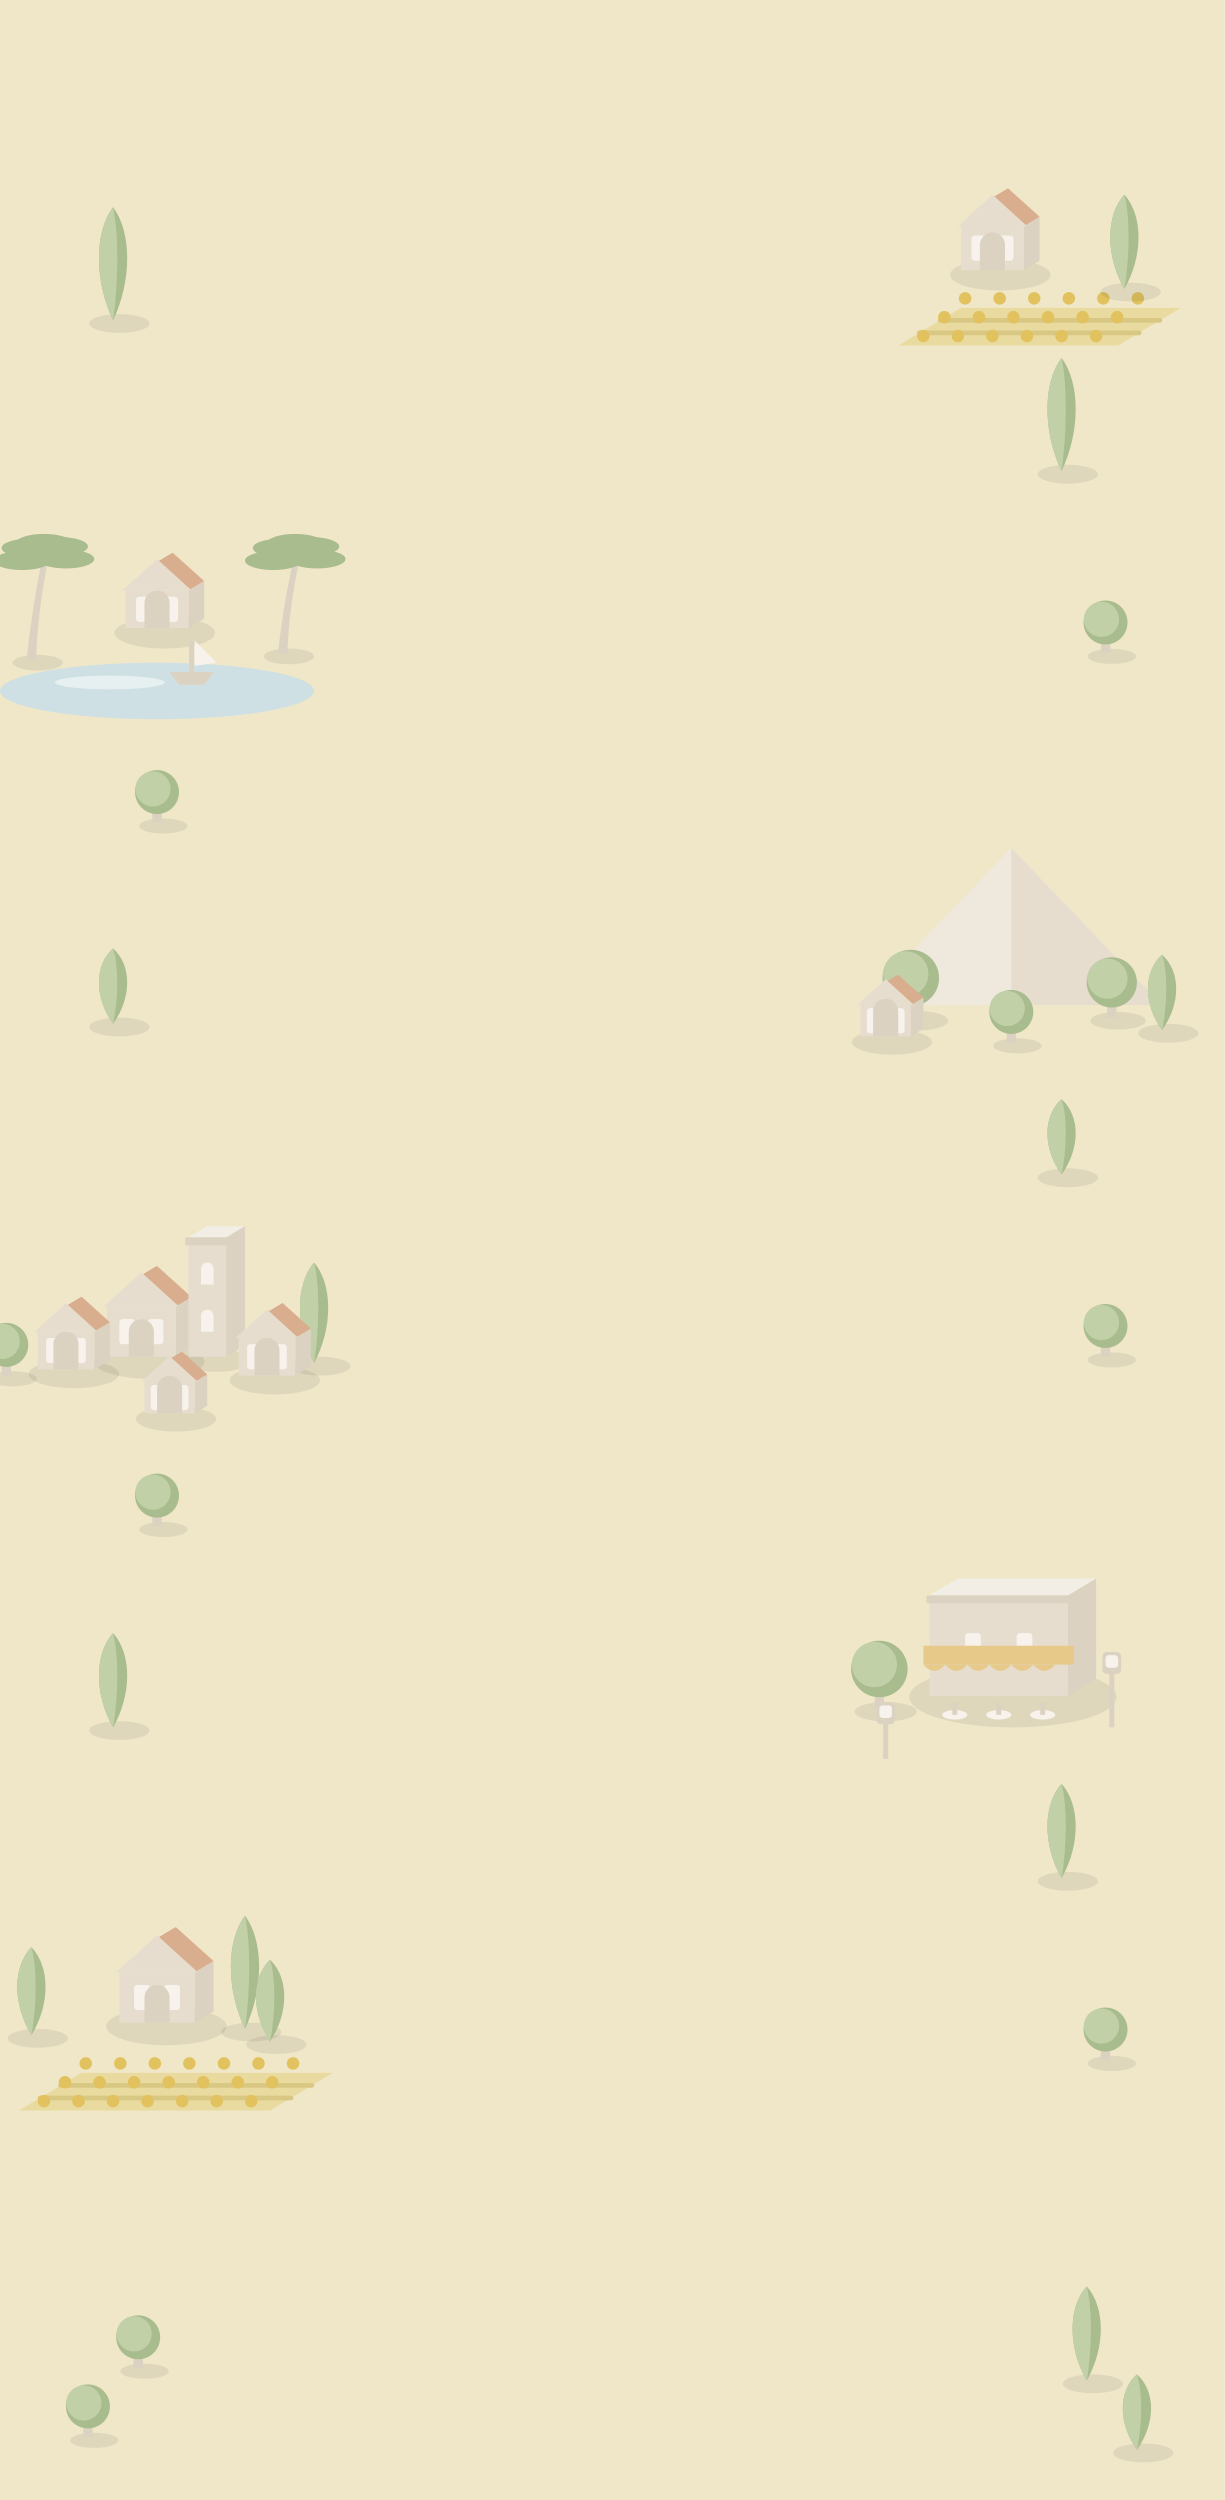
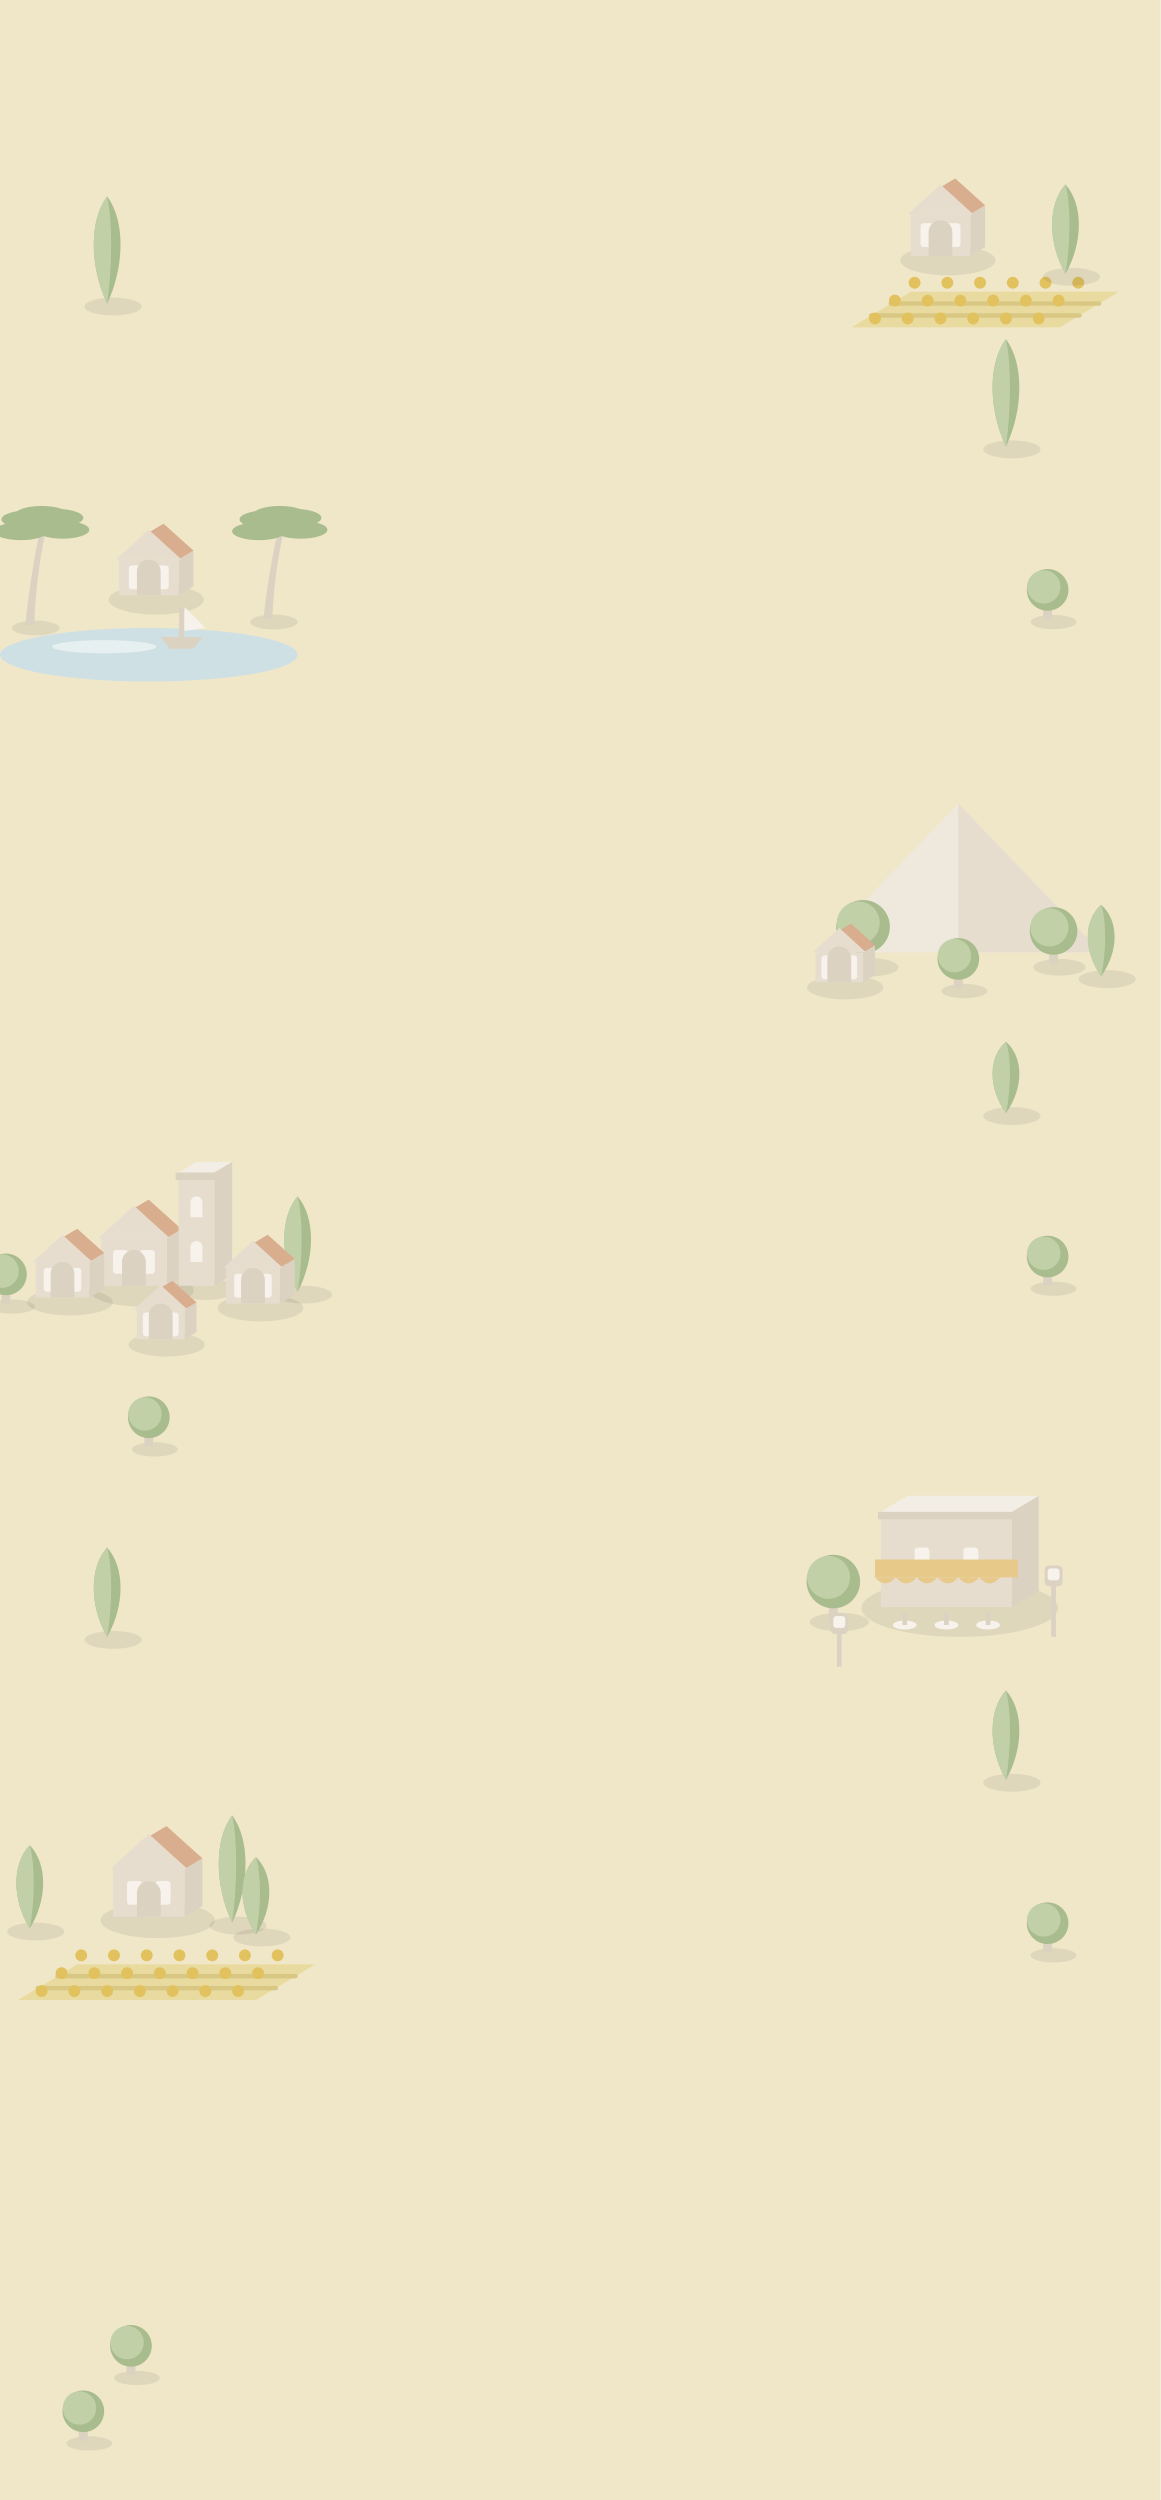
- <svg xmlns="http://www.w3.org/2000/svg" viewBox="0 0 390 796" width="390" height="796" data-points="270,644 126,532 272,420 120,308 268,196 130,84">
+ <svg xmlns="http://www.w3.org/2000/svg" viewBox="0 0 390 840" width="390" height="840" data-points="270,644 126,532 272,420 120,308 268,196 130,84">
  <style>.tint{fill:#f0e7c9}.c0{fill:#efe8dd}.s-c0{stroke:#efe8dd}.c1{fill:#e6ddcf}.s-c1{stroke:#e6ddcf}.c2{fill:#dcd2c2}.s-c2{stroke:#dcd2c2}.c3{fill:#f3eee5}.s-c3{stroke:#f3eee5}.c4{fill:#f7f3ec}.s-c4{stroke:#f7f3ec}.c5{fill:#d9ae8e}.s-c5{stroke:#d9ae8e}.c6{fill:#c8957a}.s-c6{stroke:#c8957a}.c7{fill:#cdc9d2}.s-c7{stroke:#cdc9d2}.c8{fill:#b6b1bd}.s-c8{stroke:#b6b1bd}.c9{fill:#c2d0a8}.s-c9{stroke:#c2d0a8}.c10{fill:#a8bc8e}.s-c10{stroke:#a8bc8e}.c11{fill:#cfe0e4}.s-c11{stroke:#cfe0e4}.c12{fill:#e9f2f3}.s-c12{stroke:#e9f2f3}.c13{fill:rgba(35, 32, 28, .08)}.s-c13{stroke:rgba(35, 32, 28, .08)}.c14{fill:#e9b97c}.s-c14{stroke:#e9b97c}.c15{fill:#e6d9b8}.s-c15{stroke:#e6d9b8}.c16{fill:#d9c9a3}.s-c16{stroke:#d9c9a3}.c17{fill:#e3d8ac}.s-c17{stroke:#e3d8ac}.c18{fill:#d4c694}.s-c18{stroke:#d4c694}.c19{fill:#e9dba0}.s-c19{stroke:#e9dba0}.c20{fill:#d9c884}.s-c20{stroke:#d9c884}.c21{fill:#e2c25e}.s-c21{stroke:#e2c25e}.c22{fill:#ebd38a}.s-c22{stroke:#ebd38a}.c23{fill:#e7c98a}.s-c23{stroke:#e7c98a}@media(prefers-color-scheme:dark){.tint{fill:#28251c}.c0{fill:#2c2721}.s-c0{stroke:#2c2721}.c1{fill:#373129}.s-c1{stroke:#373129}.c2{fill:#2d2823}.s-c2{stroke:#2d2823}.c3{fill:#433c33}.s-c3{stroke:#433c33}.c4{fill:#8b7146}.s-c4{stroke:#8b7146}.c5{fill:#5c4136}.s-c5{stroke:#5c4136}.c6{fill:#4b342b}.s-c6{stroke:#4b342b}.c7{fill:#3c3b42}.s-c7{stroke:#3c3b42}.c8{fill:#2f2e35}.s-c8{stroke:#2f2e35}.c9{fill:#3f4b34}.s-c9{stroke:#3f4b34}.c10{fill:#33402a}.s-c10{stroke:#33402a}.c11{fill:#2a3a40}.s-c11{stroke:#2a3a40}.c12{fill:#354850}.s-c12{stroke:#354850}.c13{fill:rgba(0, 0, 0, .28)}.s-c13{stroke:rgba(0, 0, 0, .28)}.c14{fill:#8c6a44}.s-c14{stroke:#8c6a44}.c15{fill:#58492f}.s-c15{stroke:#58492f}.c16{fill:#4a3d28}.s-c16{stroke:#4a3d28}.c17{fill:#4a4430}.s-c17{stroke:#4a4430}.c18{fill:#403a27}.s-c18{stroke:#403a27}.c19{fill:#55502f}.s-c19{stroke:#55502f}.c20{fill:#4a4528}.s-c20{stroke:#4a4528}.c21{fill:#8f7430}.s-c21{stroke:#8f7430}.c22{fill:#a3863c}.s-c22{stroke:#a3863c}.c23{fill:#7a6236}.s-c23{stroke:#7a6236}}</style>
-   <rect x="0" y="0" width="390" height="796" class="tint" />
+   <rect x="0" y="0" width="390" height="840" class="tint" />
  <path d="M286 110 L356 110 L376 98 L306 98Z" class="c19" />
  <path d="M292.7 106L362.7 106" fill="none" class="s-c20" stroke-width="1.5" stroke-linecap="round" stroke-linejoin="round" />
  <path d="M299.3 102L369.3 102" fill="none" class="s-c20" stroke-width="1.5" stroke-linecap="round" stroke-linejoin="round" />
  <circle cx="294" cy="107" r="2" class="c21" />
  <circle cx="305" cy="107" r="2" class="c21" />
  <circle cx="316" cy="107" r="2" class="c21" />
  <circle cx="327" cy="107" r="2" class="c21" />
  <circle cx="338" cy="107" r="2" class="c21" />
  <circle cx="349" cy="107" r="2" class="c21" />
  <circle cx="300.7" cy="101" r="2" class="c21" />
  <circle cx="311.7" cy="101" r="2" class="c21" />
  <circle cx="322.7" cy="101" r="2" class="c21" />
  <circle cx="333.7" cy="101" r="2" class="c21" />
  <circle cx="344.7" cy="101" r="2" class="c21" />
  <circle cx="355.7" cy="101" r="2" class="c21" />
  <circle cx="307.3" cy="95" r="2" class="c21" />
  <circle cx="318.3" cy="95" r="2" class="c21" />
  <circle cx="329.3" cy="95" r="2" class="c21" />
  <circle cx="340.3" cy="95" r="2" class="c21" />
  <circle cx="351.3" cy="95" r="2" class="c21" />
  <circle cx="362.3" cy="95" r="2" class="c21" />
  <ellipse cx="318.5" cy="87.5" rx="16" ry="5" class="c13" />
  <path d="M316 63 L306 72 L311 69 L321 60Z" class="c6" />
  <path d="M326 86 L326 72 L331 69 L331 83Z" class="c2" />
  <path d="M316 63 L326 72 L331 69 L321 60Z" class="c5" />
  <rect x="306" y="72" width="20" height="14" class="c1" />
  <path d="M305 72 L316 62 L327 72Z" class="c1" />
  <rect x="309.3" y="75" width="5" height="8" class="c4" rx="1" />
  <rect x="317.7" y="75" width="5" height="8" class="c4" rx="1" />
  <path d="M312 86V78a4 4 0 0 1 8 0V86Z" class="c2" />
  <ellipse cx="360" cy="93" rx="9.6" ry="3" class="c13" />
  <path d="M358 92C352 81.5 352 68.6 358 62C364 68.6 364 81.5 358 92Z" class="c10" />
  <path d="M358 92C352 81.5 352 68.6 358 62C359.8 68.6 359.8 81.5 358 92Z" class="c9" />
  <ellipse cx="38" cy="103" rx="9.6" ry="3" class="c13" />
  <path d="M36 102C30 89.4 30 73.9 36 66C42 73.9 42 89.4 36 102Z" class="c10" />
  <path d="M36 102C30 89.4 30 73.9 36 66C37.8 73.9 37.8 89.4 36 102Z" class="c9" />
  <ellipse cx="340" cy="151" rx="9.6" ry="3" class="c13" />
  <path d="M338 150C332 137.4 332 121.9 338 114C344 121.9 344 137.4 338 150Z" class="c10" />
  <path d="M338 150C332 137.4 332 121.9 338 114C339.8 121.9 339.8 137.4 338 150Z" class="c9" />
  <ellipse cx="52.5" cy="201.5" rx="16" ry="5" class="c13" />
  <path d="M50 179 L40 188 L45 185 L55 176Z" class="c6" />
  <path d="M60 200 L60 188 L65 185 L65 197Z" class="c2" />
  <path d="M50 179 L60 188 L65 185 L55 176Z" class="c5" />
  <rect x="40" y="188" width="20" height="12" class="c1" />
  <path d="M39 188 L50 178 L61 188Z" class="c1" />
  <rect x="43.3" y="190" width="5" height="8" class="c4" rx="1" />
  <rect x="51.7" y="190" width="5" height="8" class="c4" rx="1" />
  <path d="M46 200V192a4 4 0 0 1 8 0V200Z" class="c2" />
  <ellipse cx="92" cy="209" rx="8" ry="2.5" class="c13" />
  <path d="M88.5 208Q90 194 93 180L95 180Q92 194 91.5 208Z" class="c2" />
  <ellipse cx="87" cy="178.5" rx="9" ry="3" class="c10" />
  <ellipse cx="101" cy="178" rx="9" ry="3" class="c10" />
  <ellipse cx="89.5" cy="174.5" rx="9" ry="3" class="c10" />
  <ellipse cx="99" cy="174" rx="9" ry="3" class="c10" />
  <ellipse cx="94" cy="173" rx="9" ry="3" class="c10" />
  <ellipse cx="354" cy="209" rx="7.7" ry="2.4" class="c13" />
  <rect x="350.5" y="201.7" width="3" height="6.3" class="c2" />
  <circle cx="352" cy="198.2" r="7" class="c10" />
  <circle cx="350.7" cy="197.2" r="5.6" class="c9" />
  <ellipse cx="12" cy="211" rx="8" ry="2.5" class="c13" />
  <path d="M8.5 210Q10 195 13 180L15 180Q12 195 11.5 210Z" class="c2" />
  <ellipse cx="7" cy="178.5" rx="9" ry="3" class="c10" />
  <ellipse cx="21" cy="178" rx="9" ry="3" class="c10" />
  <ellipse cx="9.5" cy="174.5" rx="9" ry="3" class="c10" />
  <ellipse cx="19" cy="174" rx="9" ry="3" class="c10" />
  <ellipse cx="14" cy="173" rx="9" ry="3" class="c10" />
  <ellipse cx="50" cy="220" rx="50" ry="9" class="c11" />
  <ellipse cx="35" cy="217.3" rx="17.5" ry="2.2" class="c12" opacity="0.9" />
  <path d="M54 214 L57 218 L65 218 L68 214Z" class="c2" />
  <rect x="60.2" y="204" width="1.6" height="10" class="c2" />
  <path d="M62 204 L69 211 L62 212Z" class="c4" />
-   <ellipse cx="52" cy="263" rx="7.7" ry="2.4" class="c13" />
-   <rect x="48.5" y="255.7" width="3" height="6.3" class="c2" />
-   <circle cx="50" cy="252.2" r="7" class="c10" />
-   <circle cx="48.7" cy="251.2" r="5.6" class="c9" />
  <path d="M274 320 L322 270 L370 320Z" class="c0" />
  <path d="M322 320 L322 270 L370 320Z" class="c1" />
  <ellipse cx="292" cy="325" rx="9.9" ry="3.1" class="c13" />
  <rect x="288.5" y="315.9" width="3" height="8.1" class="c2" />
  <circle cx="290" cy="311.4" r="9" class="c10" />
  <circle cx="288.4" cy="310.1" r="7.2" class="c9" />
  <ellipse cx="356" cy="325" rx="8.8" ry="2.8" class="c13" />
  <rect x="352.5" y="316.8" width="3" height="7.2" class="c2" />
  <circle cx="354" cy="312.8" r="8" class="c10" />
  <circle cx="352.6" cy="311.6" r="6.4" class="c9" />
-   <ellipse cx="38" cy="327" rx="9.6" ry="3" class="c13" />
-   <path d="M36 326C30 317.6 30 307.3 36 302C42 307.3 42 317.6 36 326Z" class="c10" />
-   <path d="M36 326C30 317.6 30 307.3 36 302C37.8 307.3 37.8 317.6 36 326Z" class="c9" />
  <ellipse cx="372" cy="329" rx="9.6" ry="3" class="c13" />
  <path d="M370 328C364 319.6 364 309.3 370 304C376 309.3 376 319.6 370 328Z" class="c10" />
  <path d="M370 328C364 319.6 364 309.3 370 304C371.8 309.3 371.8 319.6 370 328Z" class="c9" />
  <ellipse cx="284" cy="331.8" rx="12.8" ry="4" class="c13" />
  <path d="M282 312.8 L274 320 L278 317.6 L286 310.4Z" class="c6" />
  <path d="M290 330 L290 320 L294 317.6 L294 327.6Z" class="c2" />
  <path d="M282 312.8 L290 320 L294 317.6 L286 310.4Z" class="c5" />
  <rect x="274" y="320" width="16" height="10" class="c1" />
  <path d="M273 320 L282 311.8 L291 320Z" class="c1" />
  <rect x="276" y="321" width="5" height="8" class="c4" rx="1" />
  <rect x="283" y="321" width="5" height="8" class="c4" rx="1" />
  <path d="M278 330V322a4 4 0 0 1 8 0V330Z" class="c2" />
  <ellipse cx="324" cy="333" rx="7.7" ry="2.4" class="c13" />
  <rect x="320.5" y="325.7" width="3" height="6.3" class="c2" />
  <circle cx="322" cy="322.2" r="7" class="c10" />
  <circle cx="320.7" cy="321.1" r="5.6" class="c9" />
  <path d="M6 672 L86 672 L106 660 L26 660Z" class="c19" />
  <path d="M12.7 668L92.7 668" fill="none" class="s-c20" stroke-width="1.5" stroke-linecap="round" stroke-linejoin="round" />
  <path d="M19.3 664L99.3 664" fill="none" class="s-c20" stroke-width="1.5" stroke-linecap="round" stroke-linejoin="round" />
  <circle cx="14" cy="669" r="2" class="c21" />
  <circle cx="25" cy="669" r="2" class="c21" />
  <circle cx="36" cy="669" r="2" class="c21" />
  <circle cx="47" cy="669" r="2" class="c21" />
  <circle cx="58" cy="669" r="2" class="c21" />
  <circle cx="69" cy="669" r="2" class="c21" />
  <circle cx="80" cy="669" r="2" class="c21" />
  <circle cx="20.7" cy="663" r="2" class="c21" />
  <circle cx="31.7" cy="663" r="2" class="c21" />
  <circle cx="42.7" cy="663" r="2" class="c21" />
  <circle cx="53.7" cy="663" r="2" class="c21" />
  <circle cx="64.7" cy="663" r="2" class="c21" />
  <circle cx="75.7" cy="663" r="2" class="c21" />
  <circle cx="86.7" cy="663" r="2" class="c21" />
  <circle cx="27.3" cy="657" r="2" class="c21" />
  <circle cx="38.3" cy="657" r="2" class="c21" />
  <circle cx="49.3" cy="657" r="2" class="c21" />
  <circle cx="60.3" cy="657" r="2" class="c21" />
  <circle cx="71.3" cy="657" r="2" class="c21" />
  <circle cx="82.3" cy="657" r="2" class="c21" />
  <circle cx="93.3" cy="657" r="2" class="c21" />
  <ellipse cx="340" cy="375" rx="9.6" ry="3" class="c13" />
  <path d="M338 374C332 365.6 332 355.3 338 350C344 355.3 344 365.6 338 374Z" class="c10" />
  <path d="M338 374C332 365.6 332 355.3 338 350C339.8 355.3 339.8 365.6 338 374Z" class="c9" />
  <ellipse cx="47.5" cy="433.5" rx="17.6" ry="5.5" class="c13" />
  <path d="M45 406.1 L34 416 L39 413 L50 403.1Z" class="c6" />
  <path d="M56 432 L56 416 L61 413 L61 429Z" class="c2" />
  <path d="M45 406.1 L56 416 L61 413 L50 403.1Z" class="c5" />
  <rect x="34" y="416" width="22" height="16" class="c1" />
  <path d="M33 416 L45 405.1 L57 416Z" class="c1" />
  <rect x="38" y="420" width="5" height="8" class="c4" rx="1" />
  <rect x="47" y="420" width="5" height="8" class="c4" rx="1" />
  <path d="M41 432V424a4 4 0 0 1 8 0V432Z" class="c2" />
  <ellipse cx="69" cy="433.2" rx="10.8" ry="3.6" class="c13" />
  <path d="M60 394 L72 394 L78 390.4 L66 390.4Z" class="c3" />
  <path d="M72 432 L72 394 L78 390.4 L78 428.4Z" class="c2" />
  <rect x="60" y="394" width="12" height="38" class="c1" />
  <path d="M64 409V404a2 2 0 0 1 4 0V409Z" class="c4" />
  <path d="M64 424V419a2 2 0 0 1 4 0V424Z" class="c4" />
  <rect x="59" y="394" width="14" height="2.5" class="c2" />
  <ellipse cx="354" cy="433" rx="7.7" ry="2.4" class="c13" />
  <rect x="350.5" y="425.7" width="3" height="6.3" class="c2" />
  <circle cx="352" cy="422.2" r="7" class="c10" />
  <circle cx="350.7" cy="421.1" r="5.6" class="c9" />
  <ellipse cx="102" cy="435" rx="9.6" ry="3" class="c13" />
  <path d="M100 434C94 422.8 94 409 100 402C106 409 106 422.8 100 434Z" class="c10" />
  <path d="M100 434C94 422.8 94 409 100 402C101.8 409 101.8 422.8 100 434Z" class="c9" />
  <ellipse cx="23.5" cy="437.5" rx="14.4" ry="4.5" class="c13" />
  <path d="M21 415.9 L12 424 L17 421 L26 412.9Z" class="c6" />
  <path d="M30 436 L30 424 L35 421 L35 433Z" class="c2" />
  <path d="M21 415.9 L30 424 L35 421 L26 412.9Z" class="c5" />
  <rect x="12" y="424" width="18" height="12" class="c1" />
  <path d="M11 424 L21 414.9 L31 424Z" class="c1" />
  <rect x="14.7" y="426" width="5" height="8" class="c4" rx="1" />
  <rect x="22.3" y="426" width="5" height="8" class="c4" rx="1" />
  <path d="M17 436V428a4 4 0 0 1 8 0V436Z" class="c2" />
  <ellipse cx="87.5" cy="439.5" rx="14.4" ry="4.5" class="c13" />
  <path d="M85 417.9 L76 426 L81 423 L90 414.9Z" class="c6" />
  <path d="M94 438 L94 426 L99 423 L99 435Z" class="c2" />
  <path d="M85 417.9 L94 426 L99 423 L90 414.9Z" class="c5" />
  <rect x="76" y="426" width="18" height="12" class="c1" />
  <path d="M75 426 L85 416.9 L95 426Z" class="c1" />
  <rect x="78.7" y="428" width="5" height="8" class="c4" rx="1" />
  <rect x="86.3" y="428" width="5" height="8" class="c4" rx="1" />
  <path d="M81 438V430a4 4 0 0 1 8 0V438Z" class="c2" />
  <ellipse cx="4" cy="439" rx="7.7" ry="2.4" class="c13" />
  <rect x="0.5" y="431.7" width="3" height="6.3" class="c2" />
  <circle cx="2" cy="428.2" r="7" class="c10" />
  <circle cx="0.7" cy="427.1" r="5.6" class="c9" />
  <ellipse cx="56" cy="451.8" rx="12.8" ry="4" class="c13" />
  <path d="M54 432.8 L46 440 L50 437.6 L58 430.4Z" class="c6" />
  <path d="M62 450 L62 440 L66 437.6 L66 447.6Z" class="c2" />
  <path d="M54 432.8 L62 440 L66 437.6 L58 430.4Z" class="c5" />
  <rect x="46" y="440" width="16" height="10" class="c1" />
  <path d="M45 440 L54 431.8 L63 440Z" class="c1" />
  <rect x="48" y="441" width="5" height="8" class="c4" rx="1" />
  <rect x="55" y="441" width="5" height="8" class="c4" rx="1" />
  <path d="M50 450V442a4 4 0 0 1 8 0V450Z" class="c2" />
  <ellipse cx="52" cy="487" rx="7.7" ry="2.4" class="c13" />
  <rect x="48.5" y="479.7" width="3" height="6.3" class="c2" />
  <circle cx="50" cy="476.2" r="7" class="c10" />
  <circle cx="48.7" cy="475.1" r="5.6" class="c9" />
  <ellipse cx="282" cy="545" rx="9.9" ry="3.1" class="c13" />
  <rect x="278.5" y="535.9" width="3" height="8.1" class="c2" />
  <circle cx="280" cy="531.4" r="9" class="c10" />
  <circle cx="278.4" cy="530" r="7.2" class="c9" />
  <ellipse cx="322.5" cy="540.3" rx="33" ry="9.7" class="c13" />
  <path d="M296 508 L340 508 L349 502.6 L305 502.6Z" class="c3" />
  <path d="M340 540 L340 508 L349 502.6 L349 534.6Z" class="c2" />
  <rect x="296" y="508" width="44" height="32" class="c1" />
  <rect x="295" y="508" width="46" height="2.5" class="c2" />
  <rect x="307.3" y="520" width="5" height="8" class="c4" rx="1" />
  <rect x="323.7" y="520" width="5" height="8" class="c4" rx="1" />
  <rect x="294" y="524" width="48" height="6" class="c23" />
  <path d="M294 530q3.5 4 7 0Z" class="c23" />
  <path d="M301 530q3.5 4 7 0Z" class="c23" />
  <path d="M308 530q3.5 4 7 0Z" class="c23" />
  <path d="M315 530q3.5 4 7 0Z" class="c23" />
  <path d="M322 530q3.5 4 7 0Z" class="c23" />
  <path d="M329 530q3.5 4 7 0Z" class="c23" />
  <ellipse cx="304" cy="546" rx="4" ry="1.5" class="c4" />
  <rect x="303.2" y="542" width="1.6" height="4" class="c2" />
  <ellipse cx="318" cy="546" rx="4" ry="1.5" class="c4" />
  <rect x="317.2" y="542" width="1.6" height="4" class="c2" />
  <ellipse cx="332" cy="546" rx="4" ry="1.5" class="c4" />
  <rect x="331.2" y="542" width="1.6" height="4" class="c2" />
  <rect x="353.2" y="532" width="1.6" height="18" class="c2" />
  <rect x="351" y="526" width="6" height="7" class="c2" rx="1.5" />
  <rect x="352" y="527" width="4" height="4" class="c4" rx="1" />
  <ellipse cx="38" cy="551" rx="9.6" ry="3" class="c13" />
  <path d="M36 550C30 539.5 30 526.6 36 520C42 526.6 42 539.5 36 550Z" class="c10" />
  <path d="M36 550C30 539.5 30 526.6 36 520C37.8 526.6 37.8 539.5 36 550Z" class="c9" />
  <rect x="281.2" y="548" width="1.6" height="12" class="c2" />
  <rect x="279" y="542" width="6" height="7" class="c2" rx="1.5" />
  <rect x="280" y="543" width="4" height="4" class="c4" rx="1" />
  <ellipse cx="340" cy="599" rx="9.6" ry="3" class="c13" />
  <path d="M338 598C332 587.5 332 574.6 338 568C344 574.6 344 587.5 338 598Z" class="c10" />
  <path d="M338 598C332 587.5 332 574.6 338 568C339.8 574.6 339.8 587.5 338 598Z" class="c9" />
  <ellipse cx="53" cy="645.2" rx="19.2" ry="6" class="c13" />
  <path d="M50 617.2 L38 628 L44 624.4 L56 613.6Z" class="c6" />
  <path d="M62 644 L62 628 L68 624.4 L68 640.4Z" class="c2" />
  <path d="M50 617.2 L62 628 L68 624.4 L56 613.6Z" class="c5" />
  <rect x="38" y="628" width="24" height="16" class="c1" />
  <path d="M37 628 L50 616.2 L63 628Z" class="c1" />
  <rect x="42.7" y="632" width="5" height="8" class="c4" rx="1" />
  <rect x="52.3" y="632" width="5" height="8" class="c4" rx="1" />
  <path d="M46 644V636a4 4 0 0 1 8 0V644Z" class="c2" />
  <ellipse cx="80" cy="647" rx="9.6" ry="3" class="c13" />
  <path d="M78 646C72 633.4 72 617.9 78 610C84 617.9 84 633.4 78 646Z" class="c10" />
  <path d="M78 646C72 633.4 72 617.9 78 610C79.8 617.9 79.8 633.4 78 646Z" class="c9" />
  <ellipse cx="12" cy="649" rx="9.6" ry="3" class="c13" />
  <path d="M10 648C4 638.2 4 626.2 10 620C16 626.2 16 638.2 10 648Z" class="c10" />
  <path d="M10 648C4 638.2 4 626.2 10 620C11.8 626.2 11.8 638.2 10 648Z" class="c9" />
  <ellipse cx="88" cy="651" rx="9.6" ry="3" class="c13" />
  <path d="M86 650C80 640.9 80 629.7 86 624C92 629.7 92 640.9 86 650Z" class="c10" />
  <path d="M86 650C80 640.9 80 629.7 86 624C87.8 629.7 87.8 640.9 86 650Z" class="c9" />
  <ellipse cx="354" cy="657" rx="7.7" ry="2.4" class="c13" />
  <rect x="350.5" y="649.7" width="3" height="6.3" class="c2" />
  <circle cx="352" cy="646.2" r="7" class="c10" />
  <circle cx="350.7" cy="645.1" r="5.6" class="c9" />
-   <ellipse cx="46" cy="755" rx="7.7" ry="2.4" class="c13" />
-   <rect x="42.5" y="747.7" width="3" height="6.3" class="c2" />
-   <circle cx="44" cy="744.2" r="7" class="c10" />
-   <circle cx="42.7" cy="743.1" r="5.6" class="c9" />
-   <ellipse cx="348" cy="759" rx="9.6" ry="3" class="c13" />
-   <path d="M346 758C340 747.5 340 734.6 346 728C352 734.6 352 747.5 346 758Z" class="c10" />
-   <path d="M346 758C340 747.5 340 734.6 346 728C347.8 734.6 347.8 747.5 346 758Z" class="c9" />
-   <ellipse cx="30" cy="777" rx="7.7" ry="2.4" class="c13" />
-   <rect x="26.5" y="769.7" width="3" height="6.3" class="c2" />
-   <circle cx="28" cy="766.2" r="7" class="c10" />
-   <circle cx="26.7" cy="765.1" r="5.6" class="c9" />
-   <ellipse cx="364" cy="781" rx="9.6" ry="3" class="c13" />
-   <path d="M362 780C356 771.6 356 761.3 362 756C368 761.3 368 771.6 362 780Z" class="c10" />
-   <path d="M362 780C356 771.6 356 761.3 362 756C363.8 761.3 363.8 771.6 362 780Z" class="c9" />
+   <ellipse cx="46" cy="799" rx="7.7" ry="2.4" class="c13" />
+   <rect x="42.5" y="791.7" width="3" height="6.3" class="c2" />
+   <circle cx="44" cy="788.2" r="7" class="c10" />
+   <circle cx="42.7" cy="787.1" r="5.6" class="c9" />
+   <ellipse cx="30" cy="821" rx="7.7" ry="2.4" class="c13" />
+   <rect x="26.5" y="813.7" width="3" height="6.3" class="c2" />
+   <circle cx="28" cy="810.2" r="7" class="c10" />
+   <circle cx="26.7" cy="809.1" r="5.6" class="c9" />
</svg>
